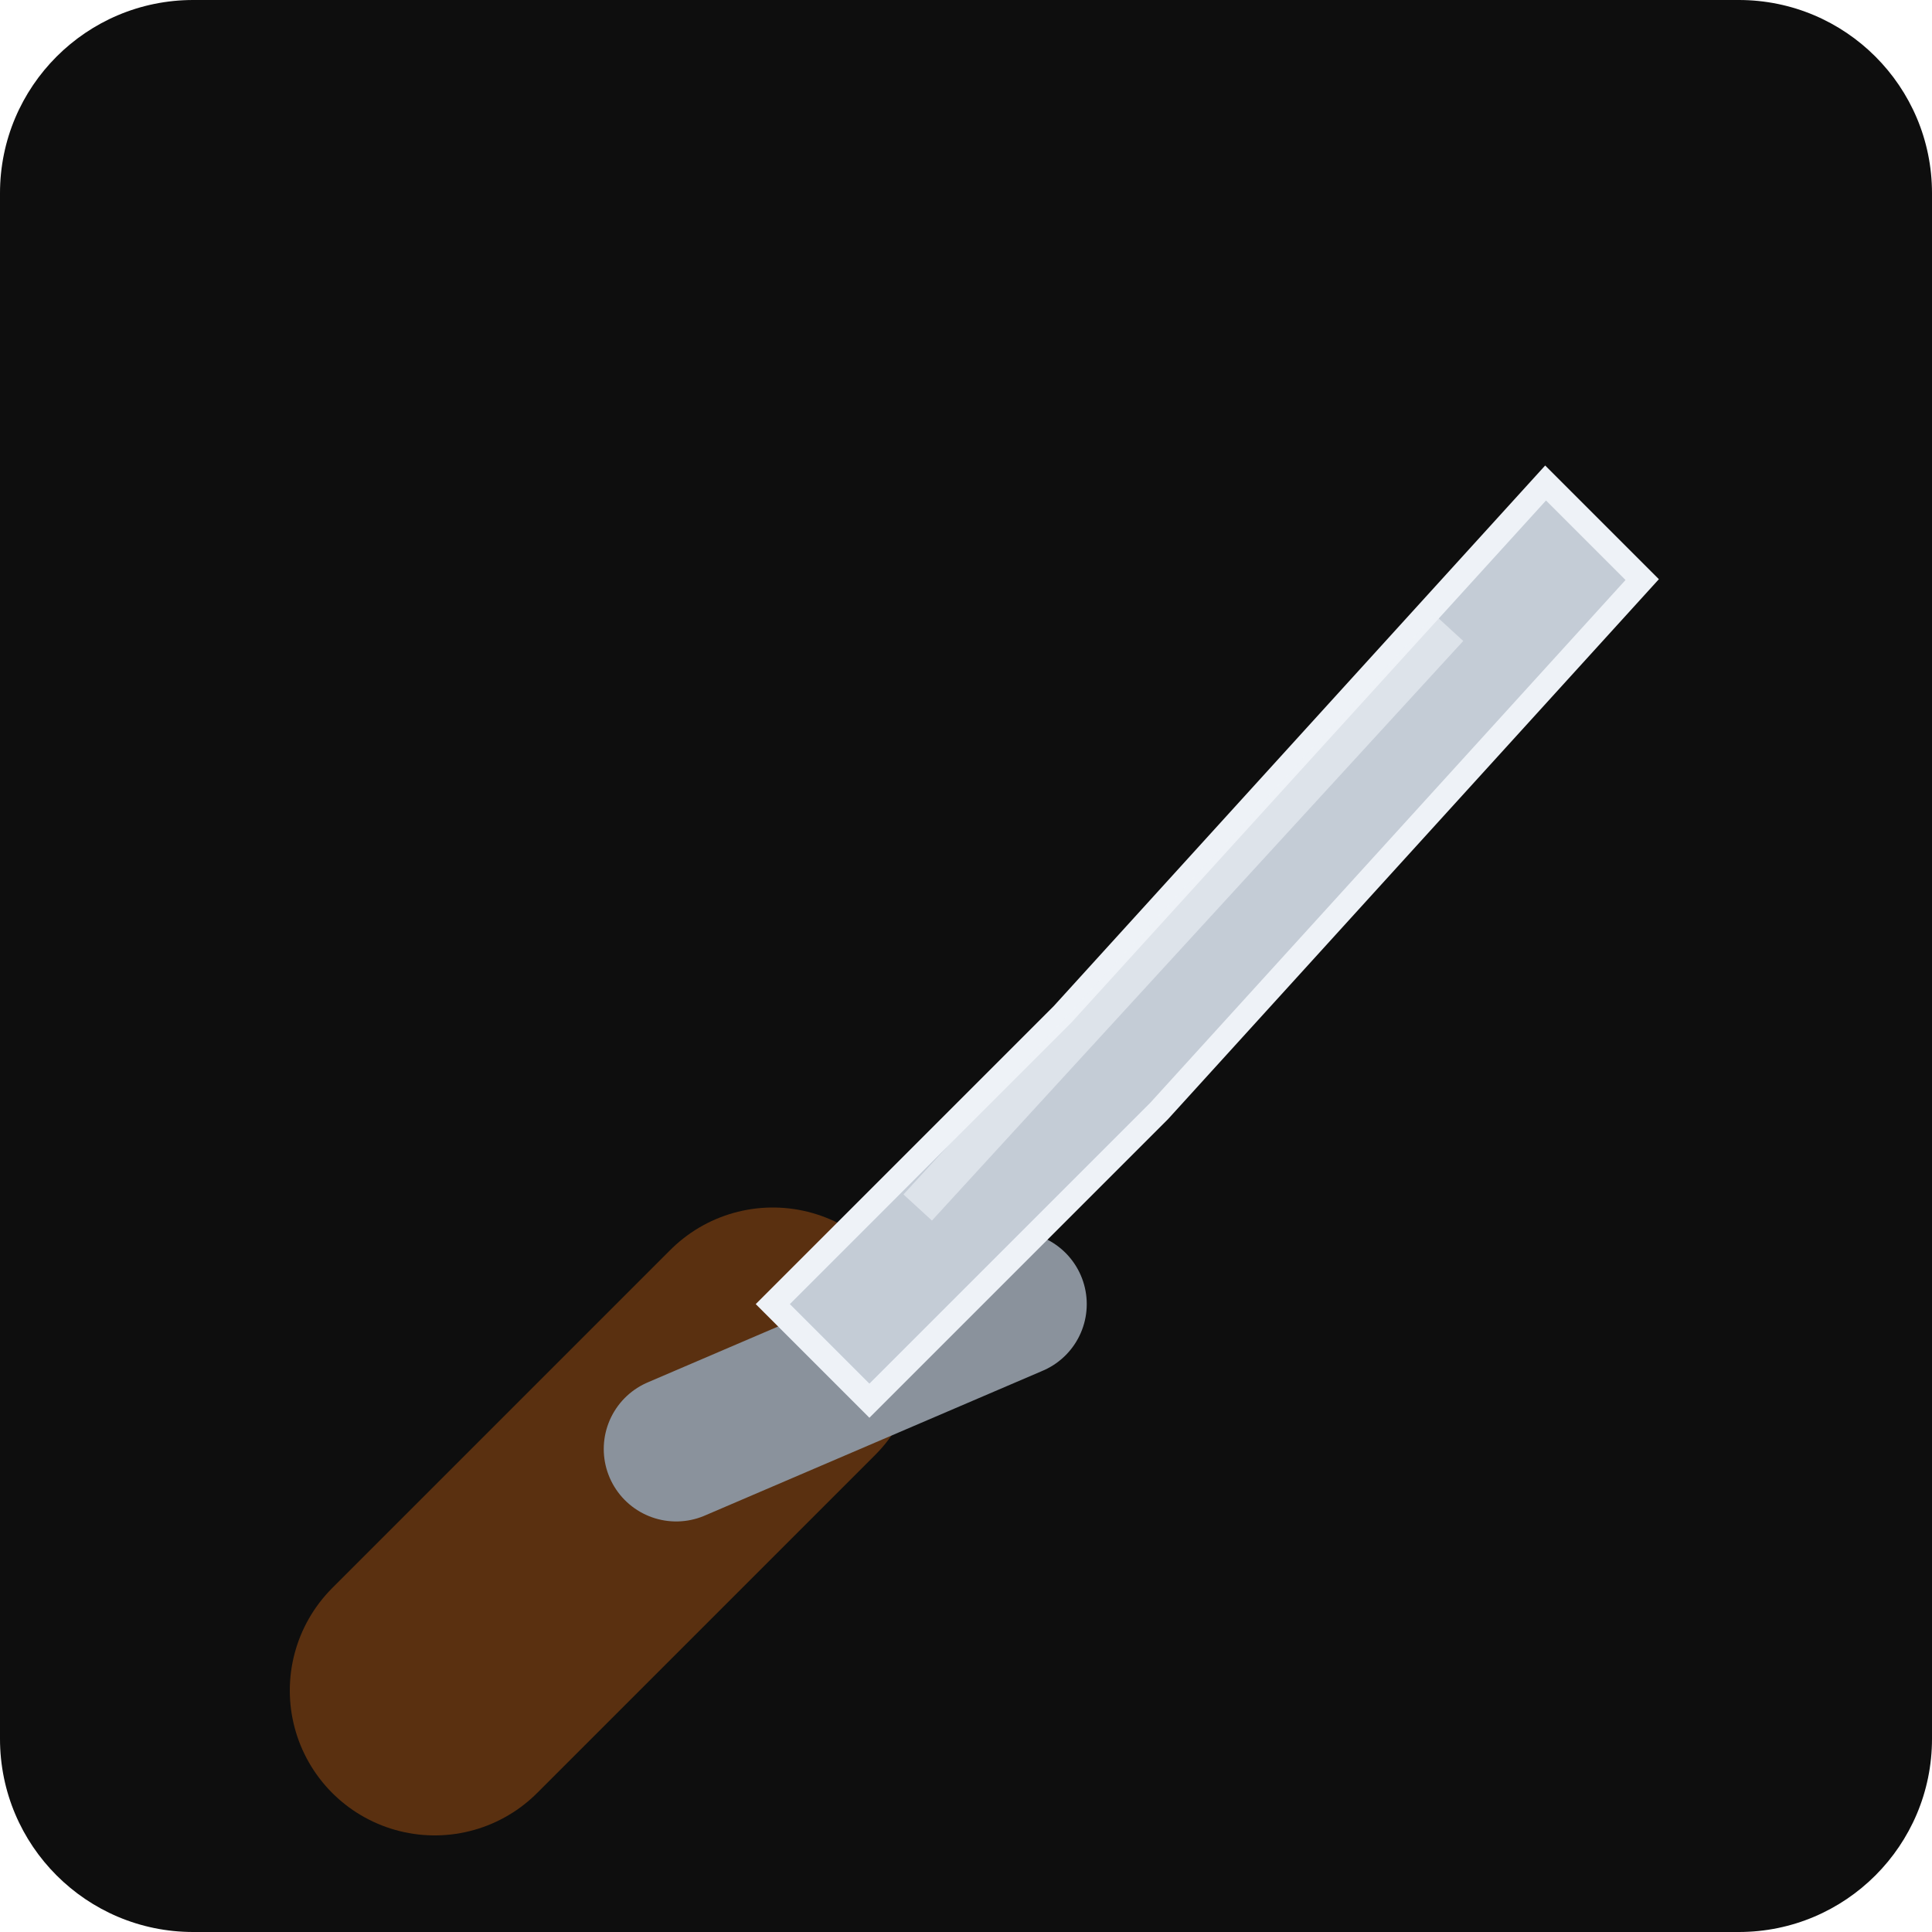
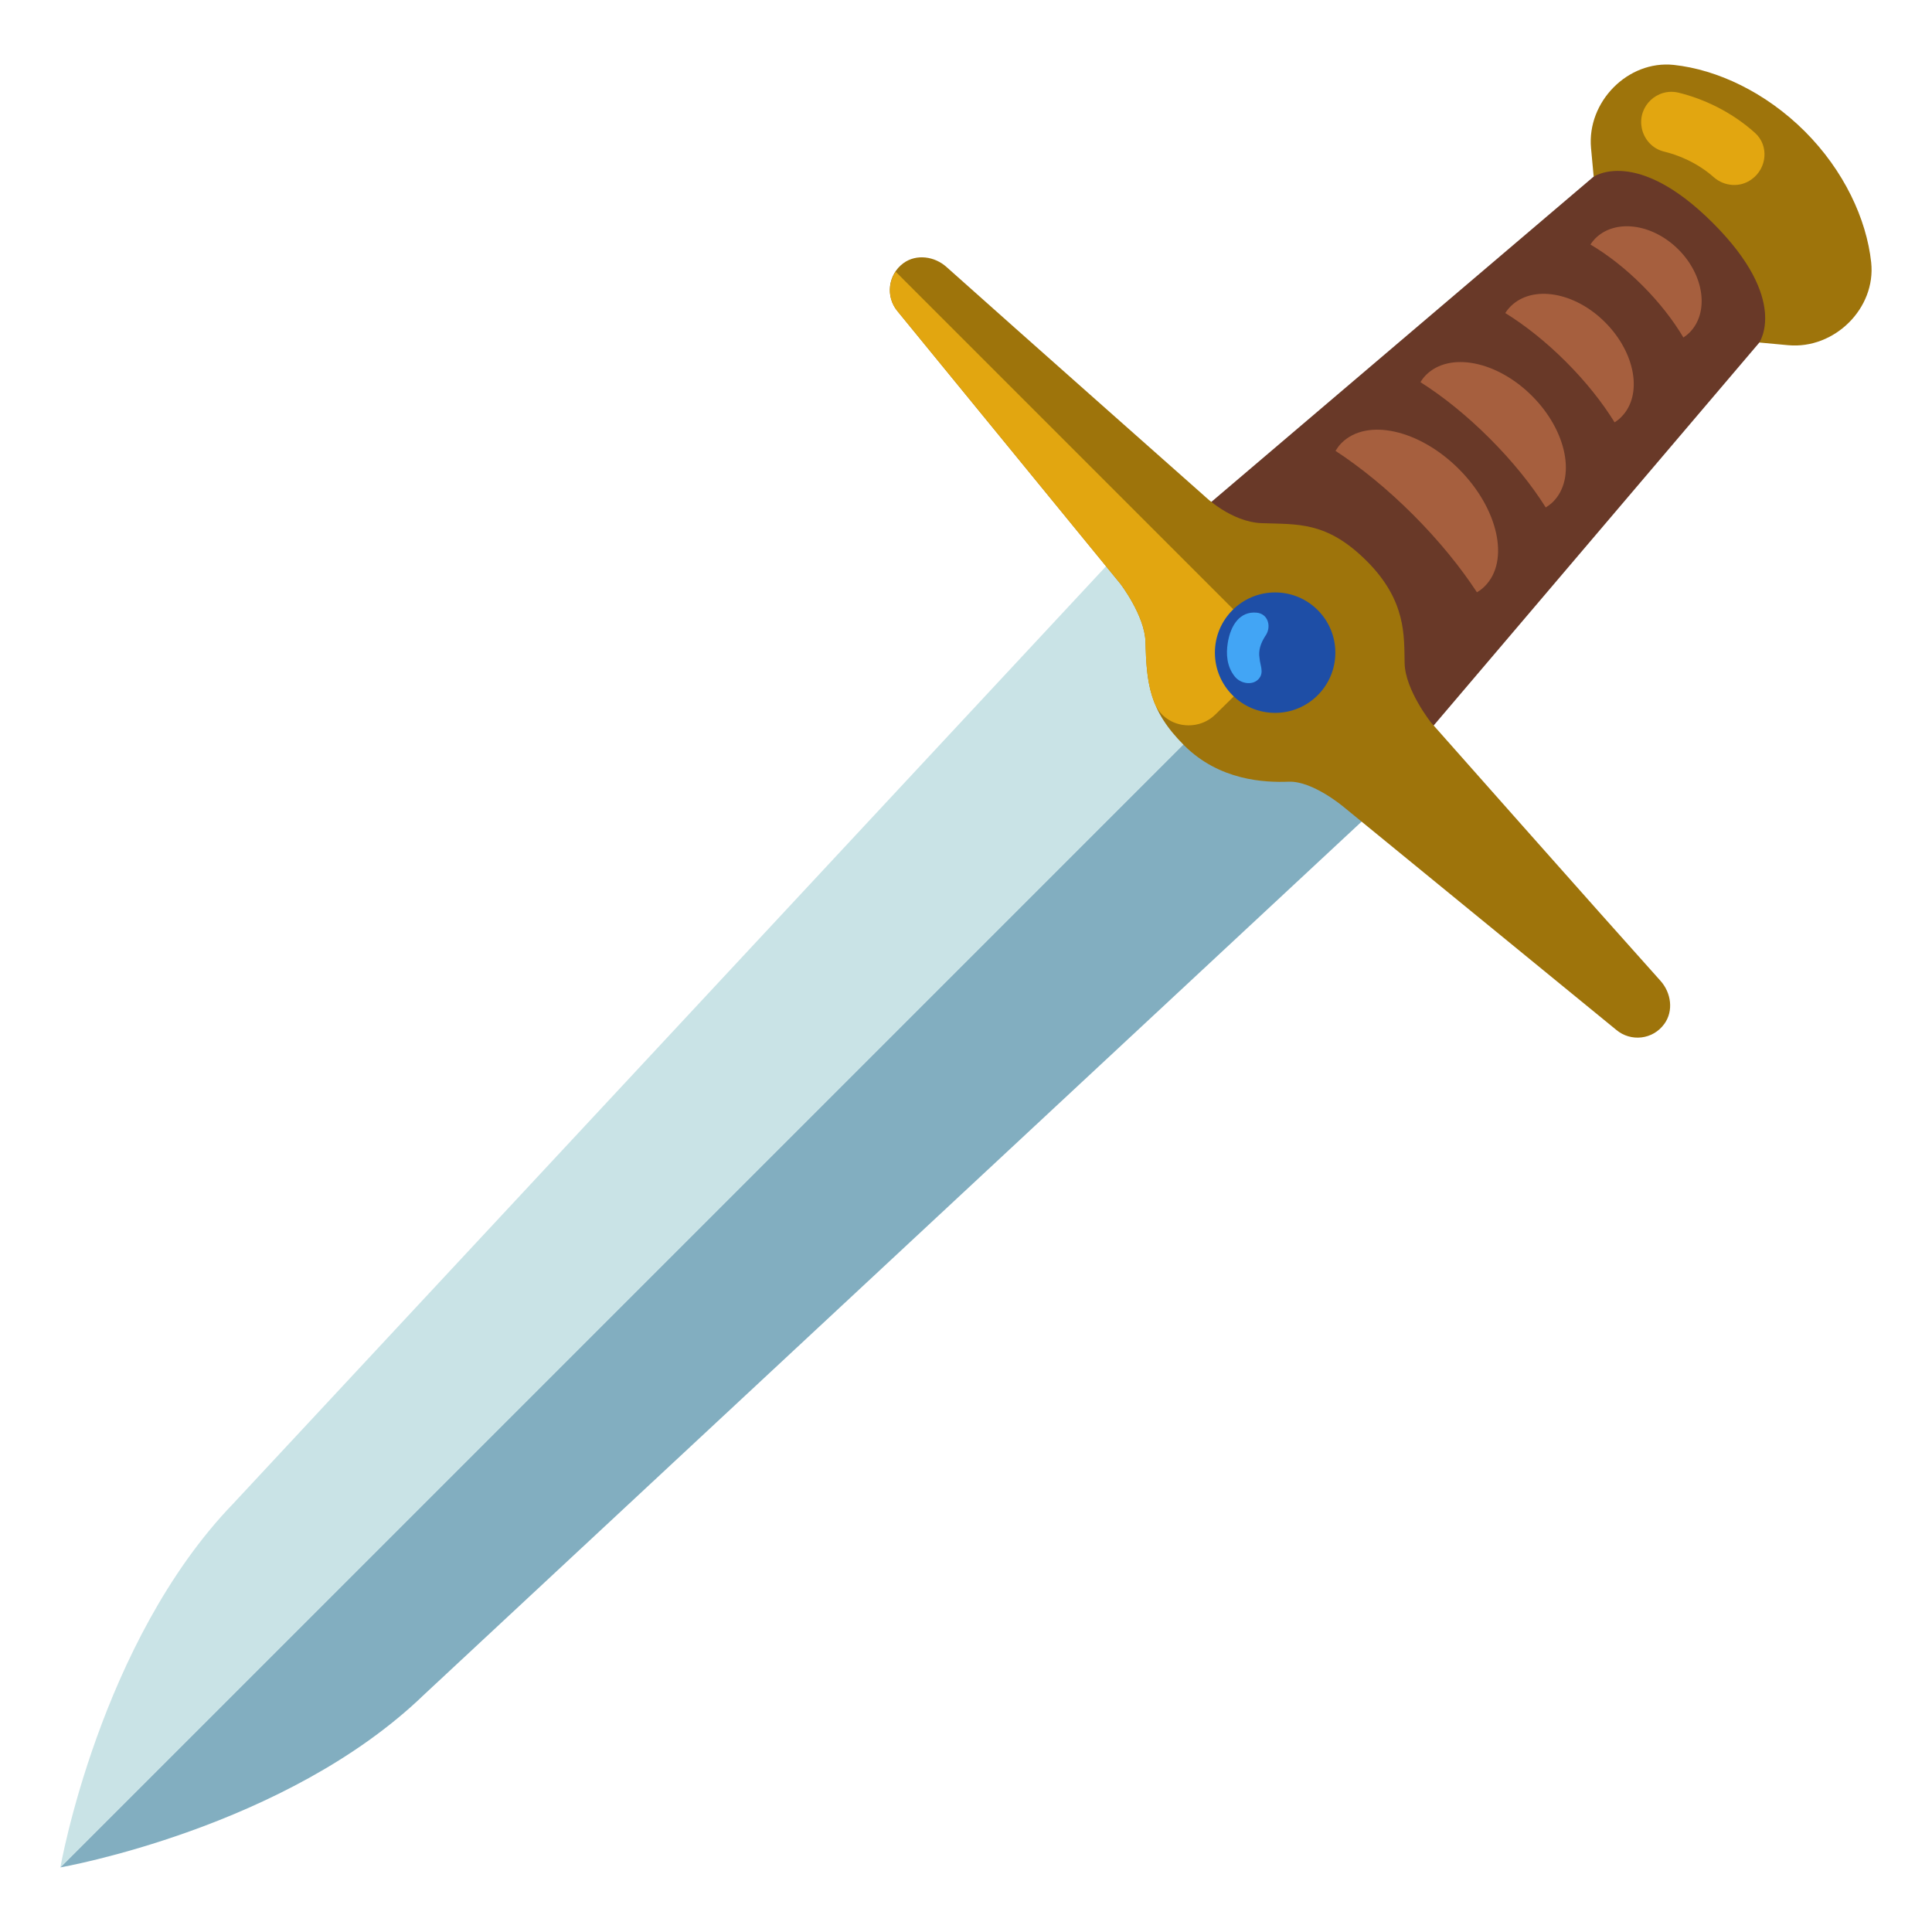
- <svg xmlns="http://www.w3.org/2000/svg" width="40" height="40" viewBox="0 0 40 40">
-   <rect width="40" height="40" rx="4" fill="#0e0e0e" />
-   <line x1="9" y1="35" x2="16" y2="28" stroke="#5a3010" stroke-width="6" stroke-linecap="round" />
-   <line x1="14" y1="30" x2="21" y2="27" stroke="#8a929c" stroke-width="3" stroke-linecap="round" />
-   <polygon points="16,27 22,21 32,10 34,12 24,23 18,29" fill="#c4ccd6" stroke="#eef2f7" stroke-width="0.5" />
-   <line x1="19" y1="25" x2="30" y2="13" stroke="#eef2f7" stroke-width="0.8" opacity="0.6" />
+ <svg xmlns="http://www.w3.org/2000/svg" width="800px" height="800px" viewBox="0 0 128 128" aria-hidden="true" role="img" class="iconify iconify--noto" preserveAspectRatio="xMidYMid meet">
+   <path d="M105.41 9.81l.24 2.59c1.24-.13 3.52.28 6.73 3.5c3.22 3.22 3.63 5.49 3.5 6.73l2.59.24c3.06.28 5.83-2.44 5.5-5.49c-.31-2.87-1.8-6.08-4.4-8.68c-2.6-2.59-5.8-4.09-8.68-4.4c-3.04-.32-5.76 2.45-5.48 5.51z" fill="#9e740b">
+ 
+     </path>
+   <path d="M87.47 40.81l-7.4-7.4l25.48-21.68s2.84-2.05 7.94 3.05c5.1 5.1 3.05 7.94 3.05 7.94L94.87 48.2l-7.4-7.39z" fill="#693928">
+ 
+     </path>
+   <path d="M28.09 112.28C18.94 121.12 4 123.72 4 123.72l80.48-80.48l8.56 8.56l-64.95 60.48z" fill="#82aec0">
+ 
+     </path>
+   <path d="M15.44 99.63C6.61 108.79 4 123.72 4 123.72l80.48-80.48l-8.56-8.56l-60.48 64.95z" fill="#c9e3e6">
+ 
+     </path>
+   <path d="M59.47 20.63l14.76 18.05s1.61 2.1 1.66 3.83c.08 2.72.22 4.54 2.56 6.87c2.34 2.34 5.33 2.47 6.93 2.41s3.65 1.68 3.65 1.68l18.05 14.76c.96.81 2.43.66 3.19-.4c.62-.86.45-2.06-.26-2.85c-3.98-4.43-15.2-17.11-15.2-17.11s-1.71-2.15-1.75-3.93c-.04-1.79.13-4.14-2.52-6.78s-4.57-2.41-6.96-2.5c-2.02-.08-3.75-1.77-3.75-1.77s-12.68-11.23-17.12-15.2c-.79-.71-1.99-.88-2.85-.26c-1.05.77-1.2 2.24-.39 3.2z" fill="#9e740b">
+ 
+     </path>
+   <path d="M84.63 43.29L59.34 18c-.54.8-.51 1.87.13 2.63l14.76 18.05s1.61 2.1 1.66 3.83c.04 1.55.11 2.81.59 4.04c.64 1.63 2.8 2.01 4.05.78c1.81-1.77 4.1-4.04 4.1-4.04z" fill="#e2a610">
+ 
+     </path>
+   <circle cx="84.48" cy="43.24" r="3.99" fill="#1e4ea6">
+ 
+     </circle>
+   <path d="M83.82 42.15c-.3.48-.46.93-.37 1.47c.03.43.29.9-.01 1.3c-.38.52-1.21.4-1.61-.07c-.57-.69-.6-1.54-.49-2.24c.19-1.21.82-2.12 1.91-2.02c.79.07 1.01.97.57 1.56z" fill="#42a5f5">
+ 
+     </path>
+   <g fill="#a65f3e">
+     <path d="M93.62 34.1c1.72 1.72 3.15 3.49 4.23 5.14c.19-.11.36-.24.52-.4c1.67-1.67.9-5.15-1.72-7.77s-6.1-3.39-7.77-1.72c-.16.16-.28.33-.4.52c1.65 1.08 3.42 2.51 5.14 4.23z">
+ 
+         </path>
+     <path d="M98.69 29.04c1.53 1.53 2.79 3.1 3.72 4.58c.17-.11.34-.23.48-.37c1.55-1.55.93-4.7-1.39-7.02s-5.46-2.94-7.02-1.39c-.15.15-.27.31-.37.48c1.47.93 3.05 2.19 4.58 3.72z">
+ 
+         </path>
+     <path d="M103.75 23.97c1.33 1.33 2.42 2.71 3.22 4.01c.16-.1.31-.21.44-.35c1.44-1.44.96-4.24-1.06-6.27s-4.83-2.5-6.27-1.06c-.13.13-.25.28-.35.44c1.31.81 2.69 1.9 4.02 3.23z">
+ 
+         </path>
+     <path d="M108.81 18.91c1.13 1.13 2.05 2.32 2.72 3.45c.14-.09.28-.2.4-.32c1.32-1.32.99-3.79-.73-5.51s-4.19-2.05-5.51-.73c-.12.12-.23.26-.32.4c1.12.66 2.31 1.58 3.44 2.71z">
+ 
+         </path>
+   </g>
+   <path d="M113.54 11.74c-1.12-.99-2.39-1.48-3.3-1.7c-.75-.18-1.32-.8-1.47-1.56v-.01c-.28-1.43 1.02-2.67 2.44-2.33c1.59.39 3.46 1.22 5.07 2.67c.93.84.79 2.34-.23 3.07c-.76.56-1.8.48-2.51-.14z" fill="#e2a610">
+ 
+     </path>
</svg>
